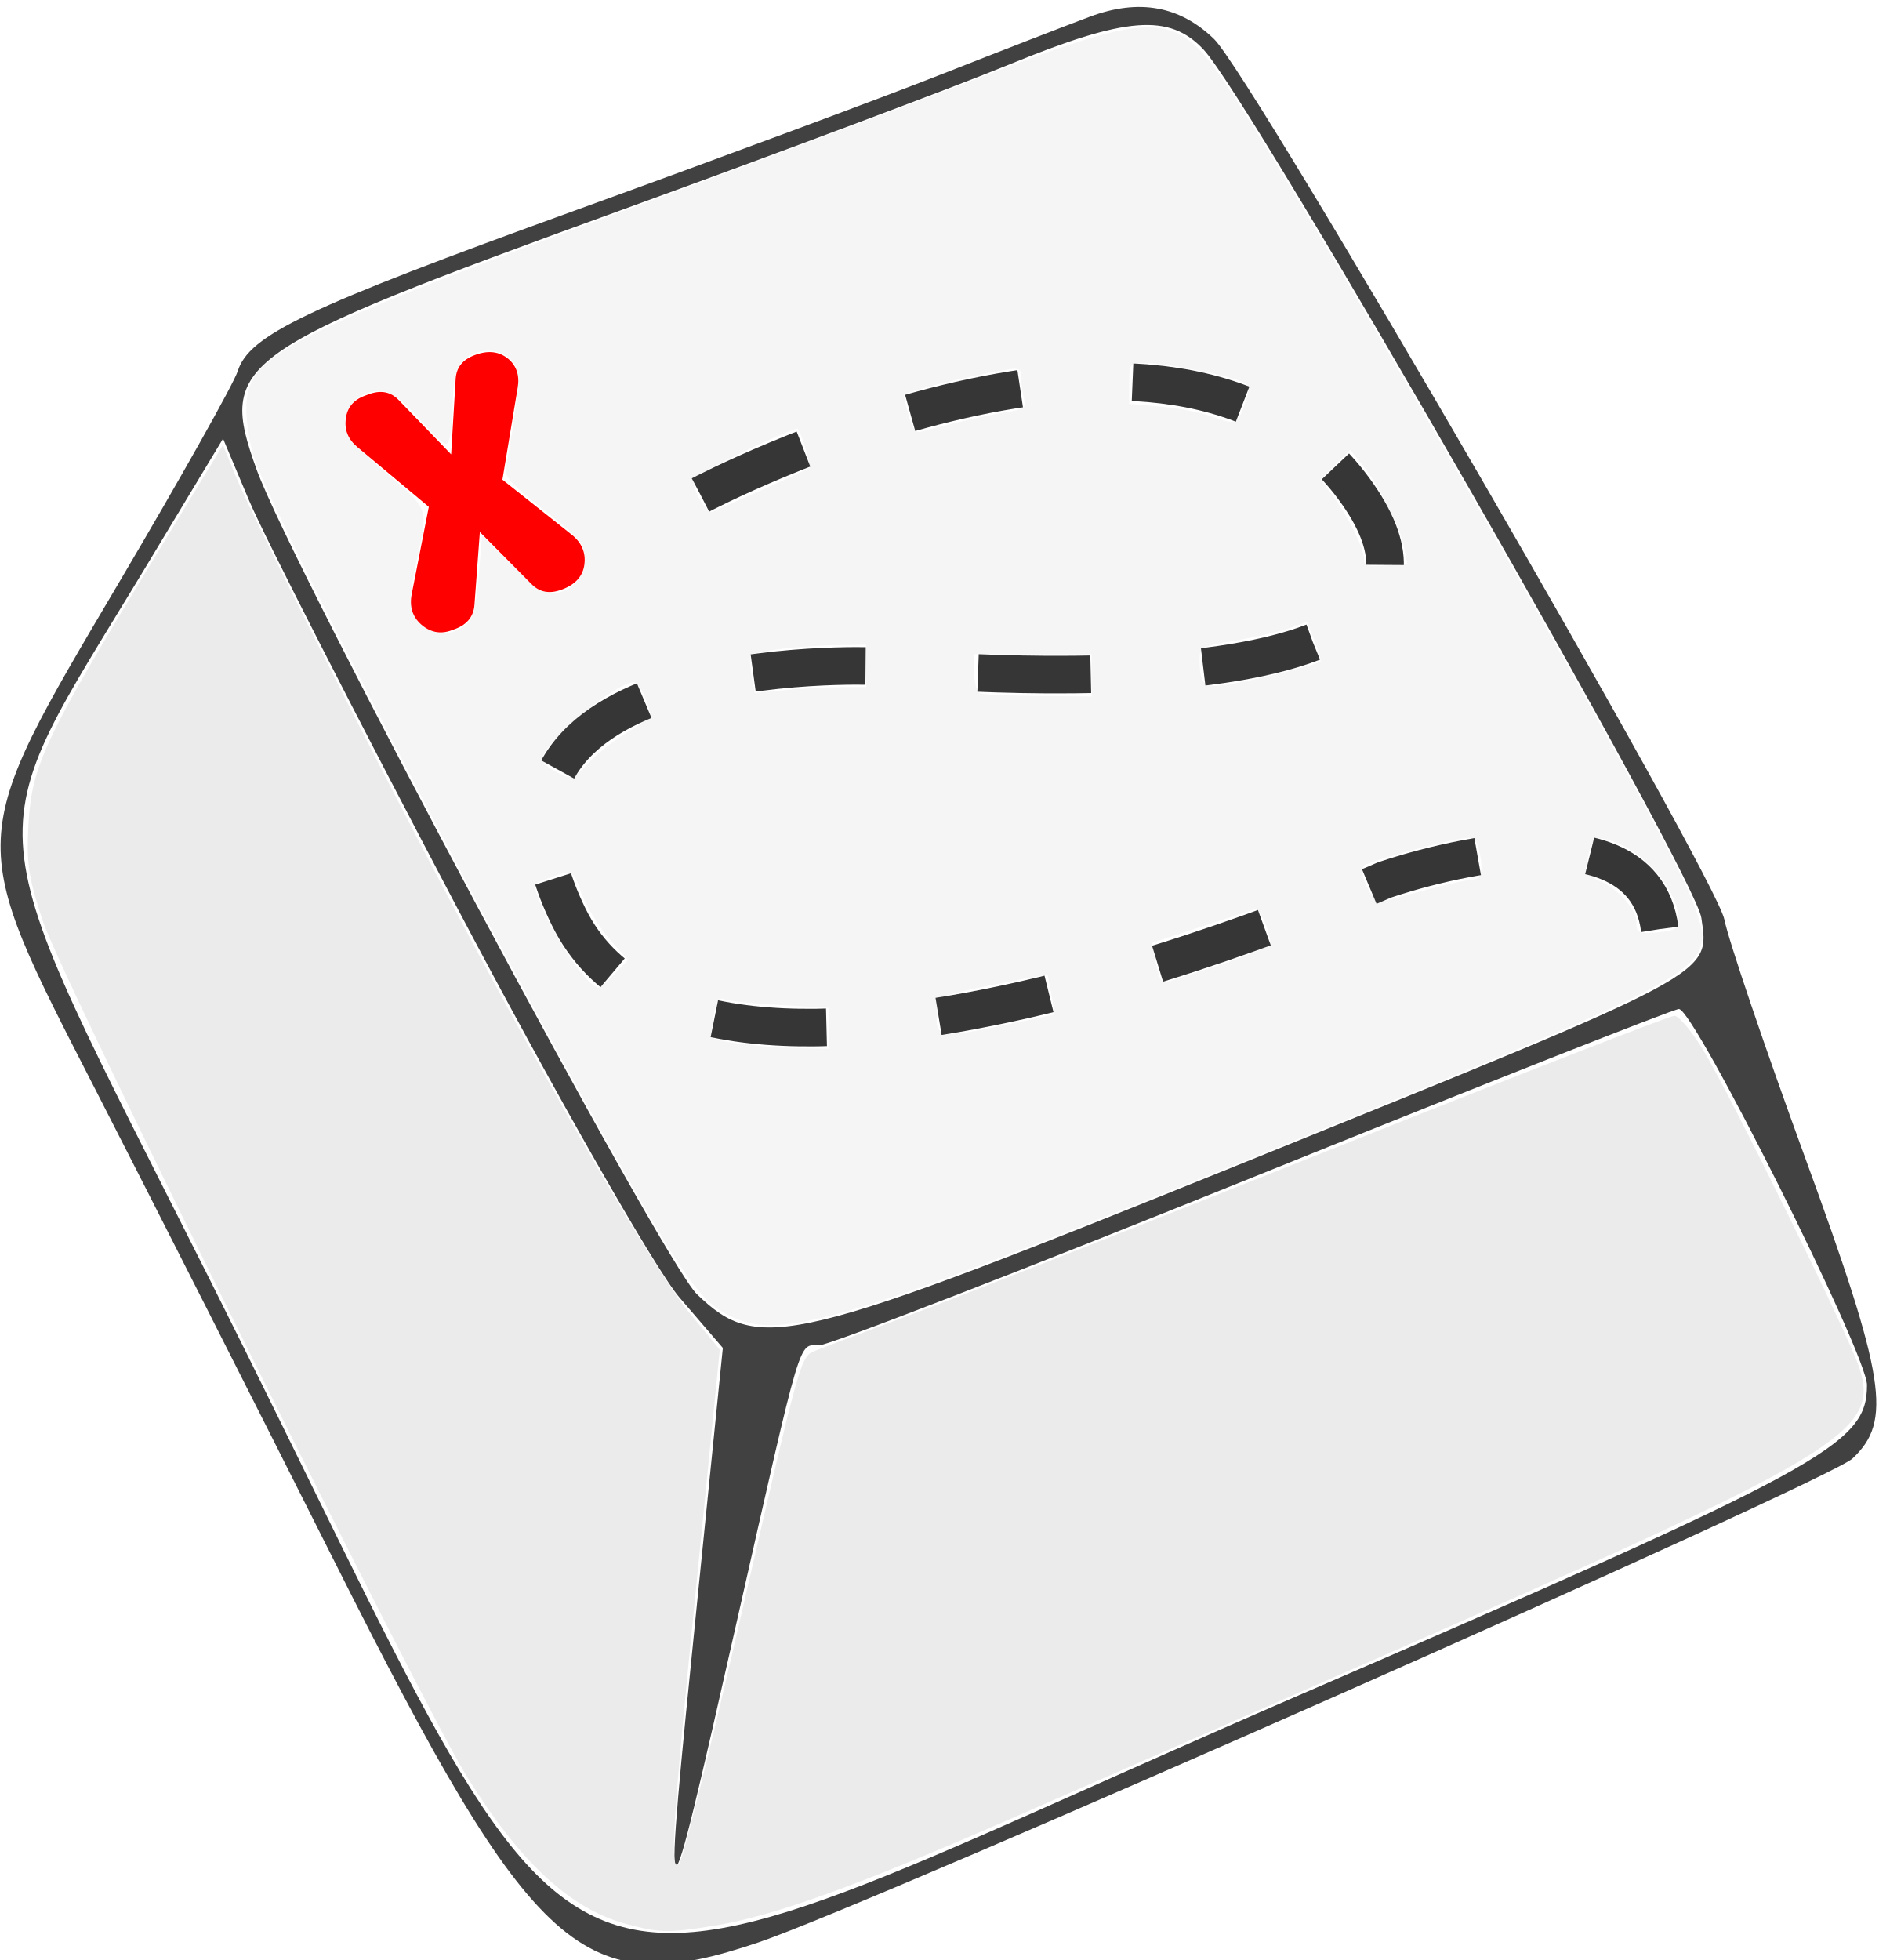
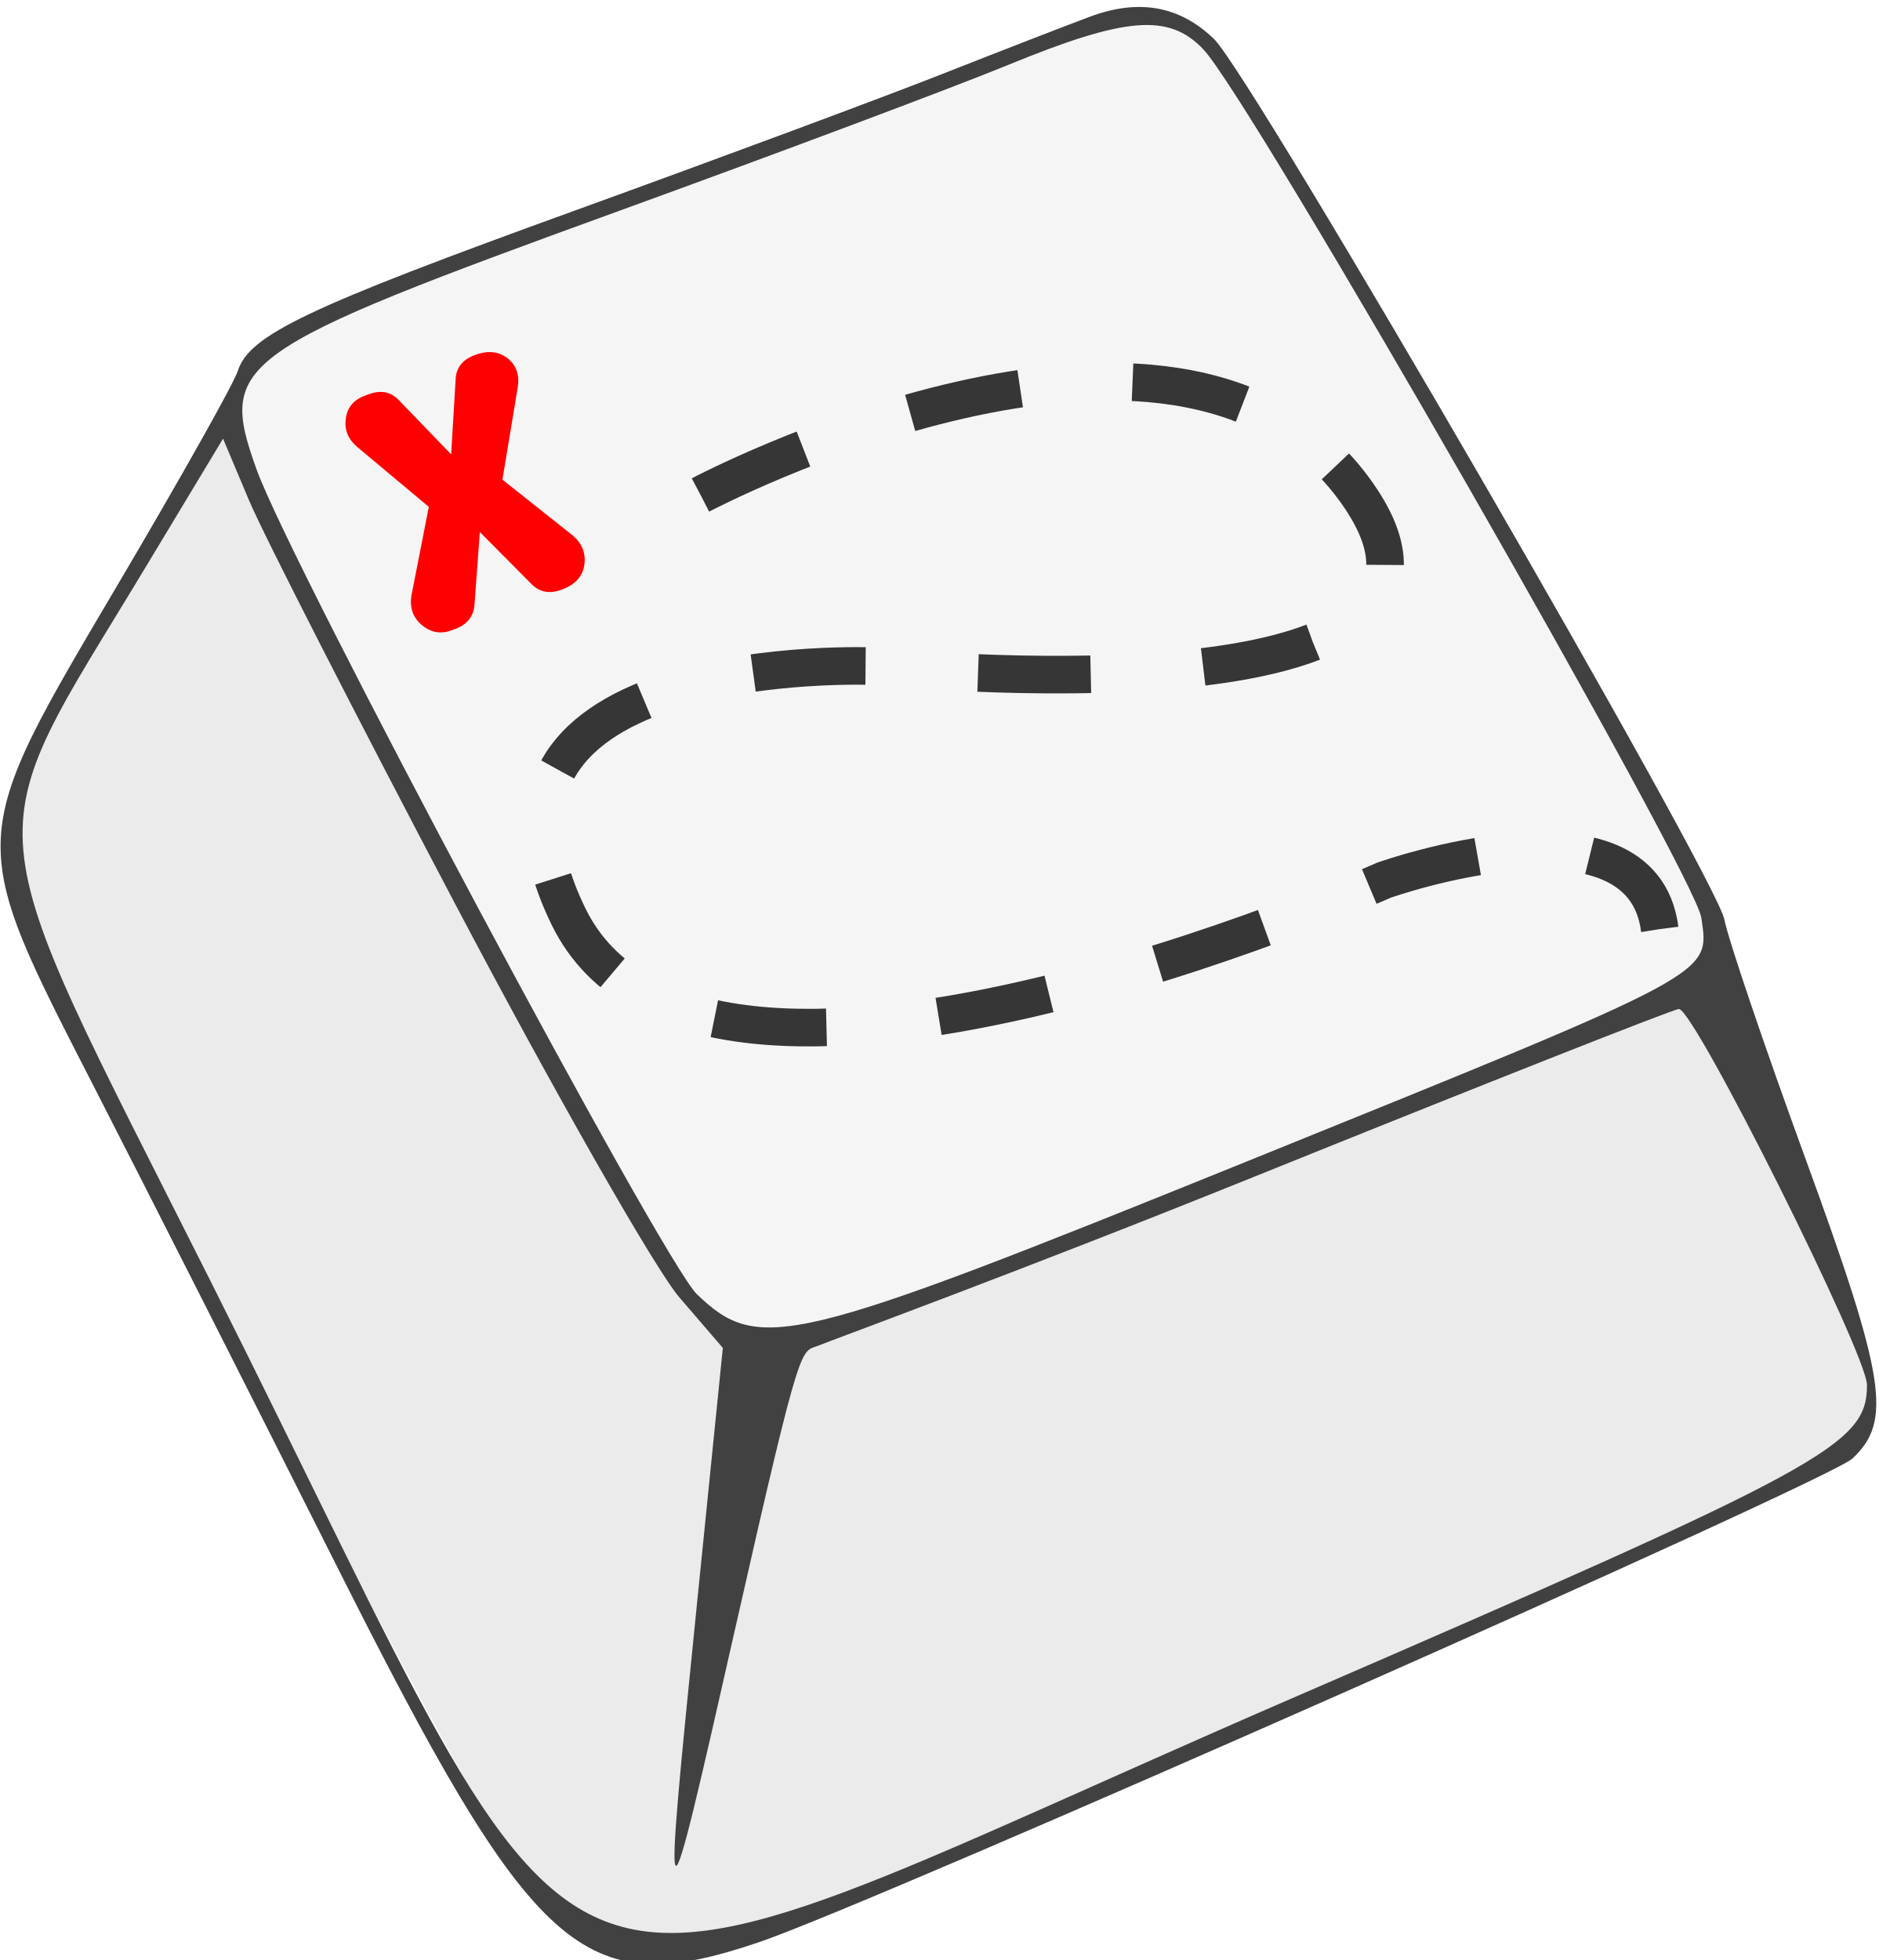
<svg xmlns="http://www.w3.org/2000/svg" id="keymapdb" version="1.1" width="400" height="417.284" viewBox="0 0 400 417.284">
-   <defs id="defs5337">
-     <linearGradient id="linearGradient10626">
-       <stop style="stop-color:#ac2626;stop-opacity:1;" offset="0" id="stop10624" />
-     </linearGradient>
-   </defs>
+   <path style="fill:#ebebeb;fill-opacity:1;stroke-width:4.9;stroke-dasharray:19.6, 19.6" d="M 110.689,398.109 C 101.765,386.76 63.223,311.658 48.086,281.766 33.48,252.922 4.582,193.957 3.768,183.395 2.415,165.844 3.536,169.467 10.048,156.265 13.258,149.758 46.802,93.414 47.492,93.391 c 0.275,-0.009 2.419,4.757 4.755,10.382 C 54.583,109.398 64.628,129.75 74.569,149 114.999,227.286 137.378,267.063 148.269,280 l 5.893,7 -4.693,47 c -5.576,55.842 -6.205,63.499 -5.052,61.5 0.886,-1.534 4.987,-18.668 16.518,-69.012 7.52,-32.832 9.213,-38.971 10.869,-39.408 5.288,-1.396 40.644,-15.092 97.696,-37.842 92.961,-37.07 87.525,-35.942 89.216,-33.758 3.041,3.927 15.338,26.982 24.234,45.214 15.441,31.65 17.489,37.35 13.091,43.576 -5.226,7.397 -26.227,16.376 -95.96,46.675 -14.345,6.233 -43.018,19.73 -64.193,29.072 -62.161,27.425 -74.607,31.643 -91.975,32.359 -8.029,0.331 -25.4,-4.316 -33.224,-14.266 z" id="keycap_side_fill_path" />
+   <path style="fill:#f5f5f5;fill-opacity:1;stroke-width:4.9;stroke-dasharray:19.6, 19.6" d="M 153.005,279.361 C 149.163,276.776 146.672,273.807 142.21,266.5 121.355,232.344 59.209,115.649 52.891,98.039 48.487,85.765 51.057,80.643 59.674,74.735 69.42,68.053 76.972,64.946 140.5,41.479 165.525,32.235 195.9,20.874 208,16.232 220.1,11.59 235.934,5.441 238.531,4.744 c 6.341,-1.703 11.837,0.823 15.215,3.305 1.46,1.073 5.558,5.613 9.35,11.388 18.728,28.524 79.133,132.824 95.338,165.114 7.75,15.444 6.061,19.424 -5.933,26.241 -12.887,7.325 -134.843,56.729 -164,66.436 -10.278,3.422 -15.031,5.793 -21.503,6.173 -8.349,0.491 -9.086,-0.74 -13.992,-4.041 z" id="keycap_top_fill_path" />
  <g id="layer1" />
-   <path id="outline" d="m 232.099,3.545 c -4.753,1.767 -18.971,7.283 -31.594,12.258 -12.624,4.976 -47.624,17.983 -77.778,28.904 C 65.112,65.573 53.062,71.309 50.611,79.033 49.788,81.626 38.428,101.849 25.366,123.972 -7.445,179.55 -7.372,177.963 20.381,232.1 c 11.487,22.407 34.444,67.719 51.014,100.695 42.343,84.261 52.631,93.458 90.249,80.687 24.878,-8.447 227.633,-98.122 232.8,-102.964 8.502,-7.967 7.065,-17.099 -10.076,-64.022 C 375.771,222.96 368.028,200.129 367.162,195.76 365.33,186.515 266.564,16.13 258.511,8.32 251.216,1.247 242.518,-0.326 232.099,3.545 m 24.169,7.01 c 10.259,10.92 104.693,175.619 106.003,184.876 1.728,12.211 3.616,11.201 -97.255,52.031 -96.758,39.165 -103.38,40.76 -116.616,28.084 C 141.081,268.538 62.003,120.442 54.627,99.932 46.406,77.069 49.705,74.721 132.099,44.796 166.049,32.466 203.272,18.502 214.815,13.765 239.806,3.51 248.982,2.799 256.268,10.555 M 96.99,192.593 c 21.115,40.061 42.56,77.686 47.656,83.609 l 9.265,10.77 -5.4,53.428 c -7.568,74.868 -7.485,74.921 8.279,5.239 14.139,-62.496 13.163,-59.219 17.635,-59.219 2.047,0 43.632,-16.111 92.41,-35.803 48.778,-19.691 89.572,-35.802 90.651,-35.802 3.276,0 40.045,73.495 40.045,80.043 0,12.73 -8.532,17.38 -122.222,66.619 C 105.845,434.87 131.29,444.699 44.64,272.368 -6.458,170.743 -5.51,181.358 31.083,120.624 l 16.409,-27.233 5.553,13.181 c 3.055,7.25 22.83,45.959 43.945,86.021" style="fill:#414141;fill-rule:evenodd;stroke:none;fill-opacity:1;stroke-width:279.2;stroke-miterlimit:4;stroke-dasharray:none" />
-   <path style="fill:#ebebeb;stroke-width:1.25;fill-opacity:1" d="M 133.302,409.596 C 121.455,406.401 110.86,396.618 99.504,378.386 89.445,362.236 13.105,208.261 9.079,196.001 6.016,186.674 5.589,183.71 6.081,175.205 6.786,163.024 9.667,156.908 32.003,120.17 L 47.473,94.724 50.21,101.416 c 3.501,8.562 27.746,56.558 45.696,90.46 22.314,42.145 43.48,78.628 50.682,87.359 l 6.683,8.102 -4.953,49.586 c -5.22,52.261 -5.818,61.987 -3.68,59.85 0.7,-0.7 6.318,-23.177 12.484,-49.948 13.737,-59.639 13.251,-57.905 16.638,-59.315 1.506,-0.627 10.614,-4.06 20.241,-7.631 9.627,-3.57 49.744,-19.346 89.149,-35.057 39.405,-15.711 72.418,-28.566 73.363,-28.566 0.945,0 3.697,3.257 6.115,7.238 5.842,9.617 30.963,60.701 33.224,67.563 4.549,13.802 -3.127,18.412 -104.954,63.028 -25.099,10.997 -59.138,25.899 -75.641,33.115 -32.756,14.322 -50.597,20.757 -63.139,22.774 -9.935,1.597 -11.619,1.564 -18.816,-0.377 z" id="keycap sides background" />
-   <path style="opacity:1;fill:#f5f5f5;fill-opacity:1;stroke:none;stroke-width:0;stroke-miterlimit:4;stroke-dasharray:none;stroke-dashoffset:0;stroke-opacity:1" d="m 155.935,280.401 c -7.115,-3.232 -10.617,-8.374 -31.759,-46.635 C 94.206,179.531 56.892,106.88 53.994,97.122 c -0.852,-2.87 -1.55,-7.371 -1.55,-10.002 0,-11.622 7.094,-15.255 88,-45.064 23.925,-8.815 53.4,-19.846 65.5,-24.513 41.368,-15.956 44.361,-15.864 55.98,1.723 18.485,27.979 83.379,141.063 96.664,168.447 2.124,4.378 3.856,9.451 3.856,11.295 0,7.905 -6.702,11.322 -82.505,42.068 -67.552,27.399 -90.081,35.902 -103.995,39.25 -9.941,2.392 -14.866,2.411 -20.009,0.074 z m 20.509,-61.484 v -4.349 l -10.25,-0.583 c -5.638,-0.321 -10.993,-0.869 -11.9,-1.219 -1.316,-0.507 -1.792,0.203 -2.349,3.5 -0.384,2.275 -0.459,4.376 -0.165,4.67 0.868,0.868 10.647,2.072 17.915,2.207 l 6.75,0.125 z m 38.024,-0.801 10.1,-2.151 -0.677,-4.099 c -0.372,-2.255 -0.751,-4.188 -0.842,-4.296 -0.091,-0.108 -5.327,0.842 -11.636,2.11 -11.075,2.227 -11.481,2.401 -11.795,5.031 -0.752,6.309 0.193,6.525 14.849,3.404 z m -83.578,-10.794 2.821,-2.944 -4.05,-4.601 c -2.227,-2.53 -4.852,-6.832 -5.833,-9.56 -1.892,-5.263 -1.774,-5.221 -8.137,-2.841 -2.229,0.834 -2.235,0.885 -0.57,5.116 2.847,7.238 10.152,17.774 12.322,17.774 0.344,0 1.895,-1.325 3.447,-2.944 z m 129.303,-2.056 c 5.638,-1.828 10.25,-3.859 10.25,-4.512 0,-2.65 -2.312,-7.582 -3.369,-7.186 -0.622,0.233 -5.774,1.941 -11.448,3.796 l -10.317,3.372 0.658,3.508 c 0.816,4.349 1.364,5.271 2.828,4.753 0.632,-0.224 5.761,-1.902 11.399,-3.73 z m 97.25,-9.289 c 0,-6.099 -6.831,-14.362 -13.915,-16.831 -3.714,-1.295 -4.6,-0.684 -5.55,3.827 -0.622,2.952 -0.404,3.321 2.727,4.629 3.767,1.574 7.738,6.004 7.738,8.632 0,2.442 0.439,2.638 4.948,2.208 3.313,-0.316 4.052,-0.766 4.052,-2.466 z m -53.562,-6.592 c 4.366,-1.166 8.754,-2.119 9.75,-2.119 1.919,0 2.332,-2.455 1.153,-6.857 -0.54,-2.016 -1.098,-2.282 -3.858,-1.834 -4.642,0.753 -18.784,4.641 -20.307,5.582 -1.875,1.159 1.648,8.404 3.788,7.789 0.845,-0.243 5.108,-1.395 9.474,-2.561 z M 133.694,155.828 c 2.612,-1.513 4.75,-3.092 4.75,-3.507 0,-2.208 -2.365,-7.054 -3.443,-7.054 -3.969,0 -19.557,13.035 -19.557,16.353 0,0.706 1.462,1.983 3.25,2.837 3.23,1.543 3.271,1.53 6.75,-2.162 1.925,-2.043 5.638,-4.953 8.25,-6.466 z m 98.75,-12.061 v -4.5 h -12.5 -12.5 v 3.917 c 0,2.198 0.549,4.138 1.25,4.421 0.688,0.277 6.312,0.54 12.5,0.583 l 11.25,0.079 z m -53.25,2.507 5.25,-0.007 v -4.5 -4.5 l -6.25,0.084 c -7.37,0.1 -17.43,1.262 -18.28,2.112 -0.329,0.329 -0.284,2.279 0.102,4.333 l 0.701,3.734 6.614,-0.625 c 3.638,-0.344 8.976,-0.628 11.864,-0.632 z m 94.111,-3.1 c 4.112,-1.052 7.644,-2.08 7.849,-2.285 0.205,-0.205 -0.357,-2.196 -1.249,-4.425 l -1.621,-4.052 -3.808,1.343 c -2.094,0.739 -7.233,1.919 -11.42,2.623 -7.307,1.228 -7.613,1.389 -7.613,4.002 0,5.36 0.842,6.138 5.835,5.389 2.503,-0.375 7.915,-1.543 12.027,-2.595 z M 99.58,132.636 c 1.139,-1.026 1.853,-4.077 2.35,-10.044 l 0.714,-8.57 6.177,6.122 c 4.525,4.485 6.905,6.122 8.9,6.122 3.785,0 6.723,-3.245 6.723,-7.425 0,-3.106 -0.8,-4.059 -8.58,-10.225 -7.45,-5.904 -8.516,-7.132 -8.094,-9.325 1.891,-9.827 2.828,-18.277 2.272,-20.491 -1.217,-4.851 -9.022,-5.622 -12.121,-1.198 -0.864,1.234 -1.482,4.4 -1.49,7.636 -0.007,3.04 -0.299,6.595 -0.649,7.9 -0.601,2.246 -0.937,2.047 -6.301,-3.75 -4.654,-5.03 -6.235,-6.123 -8.851,-6.123 -4.034,0 -7.185,3.064 -7.185,6.986 0,2.516 1.338,4.12 8.5,10.187 9.337,7.909 9.237,7.655 7,17.827 -2.164,9.839 -1.95,12.501 1.207,14.984 2.931,2.306 6.442,2.077 9.429,-0.614 z M 298.951,116.408 c -0.766,-4.129 -5.395,-13.165 -9.036,-17.639 l -2.439,-2.997 -3.145,3.145 -3.145,3.145 2.514,3.352 c 3.313,4.416 6.743,11.319 6.743,13.569 0,1.521 0.704,1.741 4.591,1.432 l 4.591,-0.365 z M 162.444,104.197 c 5.225,-2.318 9.685,-4.373 9.912,-4.568 0.435,-0.373 -2.003,-8.364 -2.552,-8.364 -1.636,0 -21.651,9.594 -22.019,10.555 -0.704,1.834 2.582,7.699 3.977,7.099 0.65,-0.28 5.457,-2.405 10.682,-4.723 z m 41.5,-14.294 c 3.3,-0.807 7.953,-1.778 10.34,-2.156 3.821,-0.605 4.271,-0.944 3.764,-2.835 -0.317,-1.181 -0.582,-3.18 -0.59,-4.442 -0.013,-2.098 -0.336,-2.24 -3.764,-1.656 -8.094,1.38 -21.25,4.653 -21.244,5.284 0.003,0.367 0.48,2.376 1.06,4.465 0.794,2.858 1.473,3.676 2.744,3.303 0.929,-0.273 4.39,-1.156 7.69,-1.964 z m 61.114,-3.938 c 1.13,-3.263 1.079,-3.793 -0.439,-4.606 -2.462,-1.318 -16.454,-4.094 -20.634,-4.094 -3.514,0 -3.542,0.035 -3.542,4.355 v 4.355 l 6.75,0.587 c 3.712,0.323 8.55,1.255 10.75,2.071 5.148,1.909 5.587,1.745 7.114,-2.668 z" id="keycap top background" />
+   <path id="outline" d="m 232.099,3.545 c -4.753,1.767 -18.971,7.283 -31.594,12.258 -12.624,4.976 -47.624,17.983 -77.778,28.904 C 65.112,65.573 53.062,71.309 50.611,79.033 49.788,81.626 38.428,101.849 25.366,123.972 -7.445,179.55 -7.372,177.963 20.381,232.1 c 11.487,22.407 34.444,67.719 51.014,100.695 42.343,84.261 52.631,93.458 90.249,80.687 24.878,-8.447 227.633,-98.122 232.8,-102.964 8.502,-7.967 7.065,-17.099 -10.076,-64.022 C 375.771,222.96 368.028,200.129 367.162,195.76 365.33,186.515 266.564,16.13 258.511,8.32 251.216,1.247 242.518,-0.326 232.099,3.545 m 24.169,7.01 c 10.259,10.92 104.693,175.619 106.003,184.876 1.728,12.211 3.616,11.201 -97.255,52.031 -96.758,39.165 -103.38,40.76 -116.616,28.084 C 141.081,268.538 62.003,120.442 54.627,99.932 46.406,77.069 49.705,74.721 132.099,44.796 166.049,32.466 203.272,18.502 214.815,13.765 239.806,3.51 248.982,2.799 256.268,10.555 M 96.99,192.593 c 21.115,40.061 42.56,77.686 47.656,83.609 l 9.265,10.77 -5.4,53.428 c -7.568,74.868 -7.485,74.921 8.279,5.239 14.139,-62.496 13.662,-57.52 17.635,-59.219 1.882,-0.805 43.632,-16.111 92.41,-35.803 48.778,-19.691 89.572,-35.802 90.651,-35.802 3.276,0 40.045,73.495 40.045,80.043 0,12.73 -8.532,17.38 -122.222,66.619 C 105.845,434.87 131.29,444.699 44.64,272.368 -6.458,170.743 -5.51,181.358 31.083,120.624 l 16.409,-27.233 5.553,13.181 c 3.055,7.25 22.83,45.959 43.945,86.021" style="fill:#414141;fill-opacity:1;fill-rule:evenodd;stroke:none;stroke-width:279.2;stroke-miterlimit:4;stroke-dasharray:none" />
  <g aria-label="X" transform="rotate(-20.28252)" id="treasure X" style="fill:#ff0000">
    <path d="m 68.572,105.954 q 0,0 0.167,0 4.458,0 6.333,3.292 1.667,3.042 -0.333,6.458 l -9.792,17.167 9.792,16.125 q 2.083,3.458 0.333,6.833 -1.75,3.375 -6.333,3.375 h -0.167 q -4.042,0 -5.542,-3.375 l -6.458,-14.167 -6.458,14.167 q -1.542,3.333 -5.542,3.375 0,0 -0.917,0 -3.708,0 -5.583,-3.333 -1.833,-3.333 0.333,-6.875 l 9.833,-16.125 -9.833,-17.167 q -1.917,-3.333 -0.292,-6.458 1.625,-3.292 5.542,-3.292 h 0.917 q 4.083,0 5.542,3.375 l 6.458,14.708 6.458,-14.708 q 1.458,-3.375 5.542,-3.375 z" id="treasureXpath" />
  </g>
-   <path style="fill:none;stroke:#363636;stroke-width:8;stroke-linecap:butt;stroke-linejoin:miter;stroke-miterlimit:4;stroke-dasharray:24,24;stroke-dashoffset:0;stroke-opacity:1" d="m 149.169,105.374 c 0,0 100.84,-53.377 139.133,-1.302 38.294,52.075 -102.116,37.754 -102.116,37.754 0,0 -93.181,-3.906 -65.099,53.377 28.082,57.282 173.597,-7.811 173.597,-7.811 0,0 54.887,-19.528 58.717,10.415" id="dashed path" />
+   <path style="fill:none;stroke:#363636;stroke-width:8;stroke-linecap:butt;stroke-linejoin:miter;stroke-miterlimit:4;stroke-dasharray:24, 24;stroke-dashoffset:0;stroke-opacity:1" d="m 149.169,105.374 c 0,0 100.84,-53.377 139.133,-1.302 38.294,52.075 -102.116,37.754 -102.116,37.754 0,0 -93.181,-3.906 -65.099,53.377 28.082,57.282 173.597,-7.811 173.597,-7.811 0,0 54.887,-19.528 58.717,10.415" id="dashed path" />
</svg>
